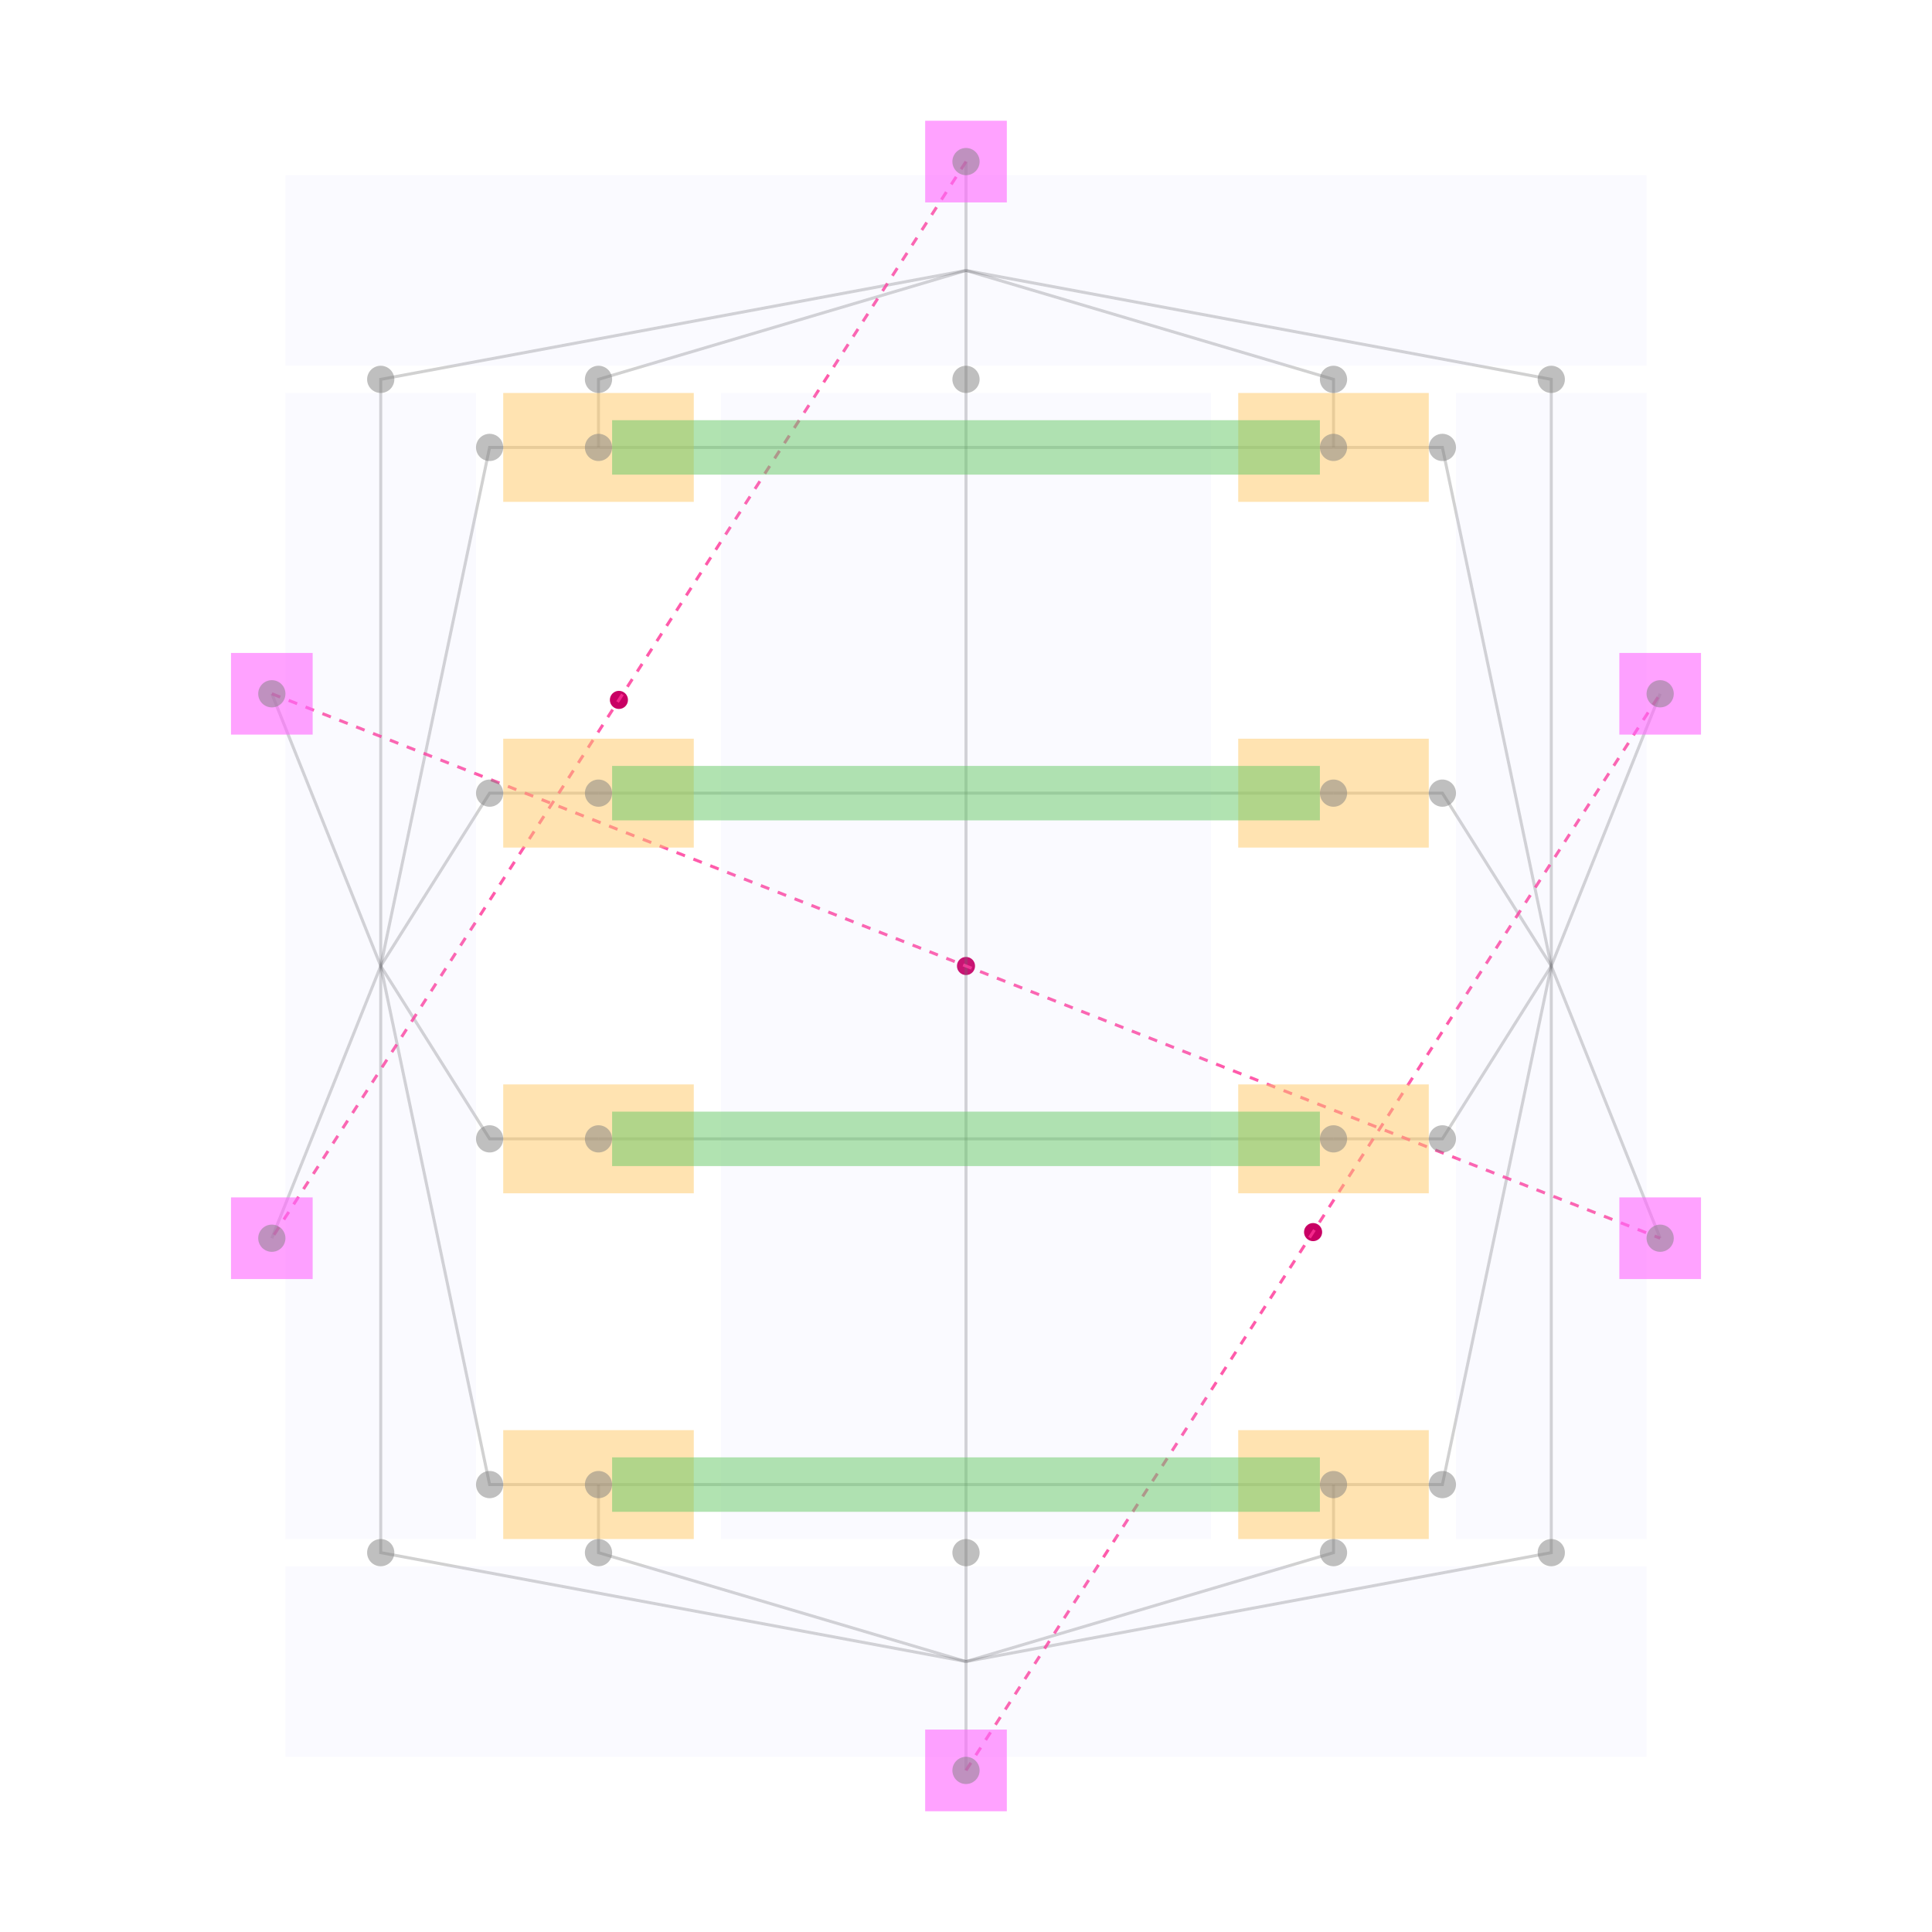
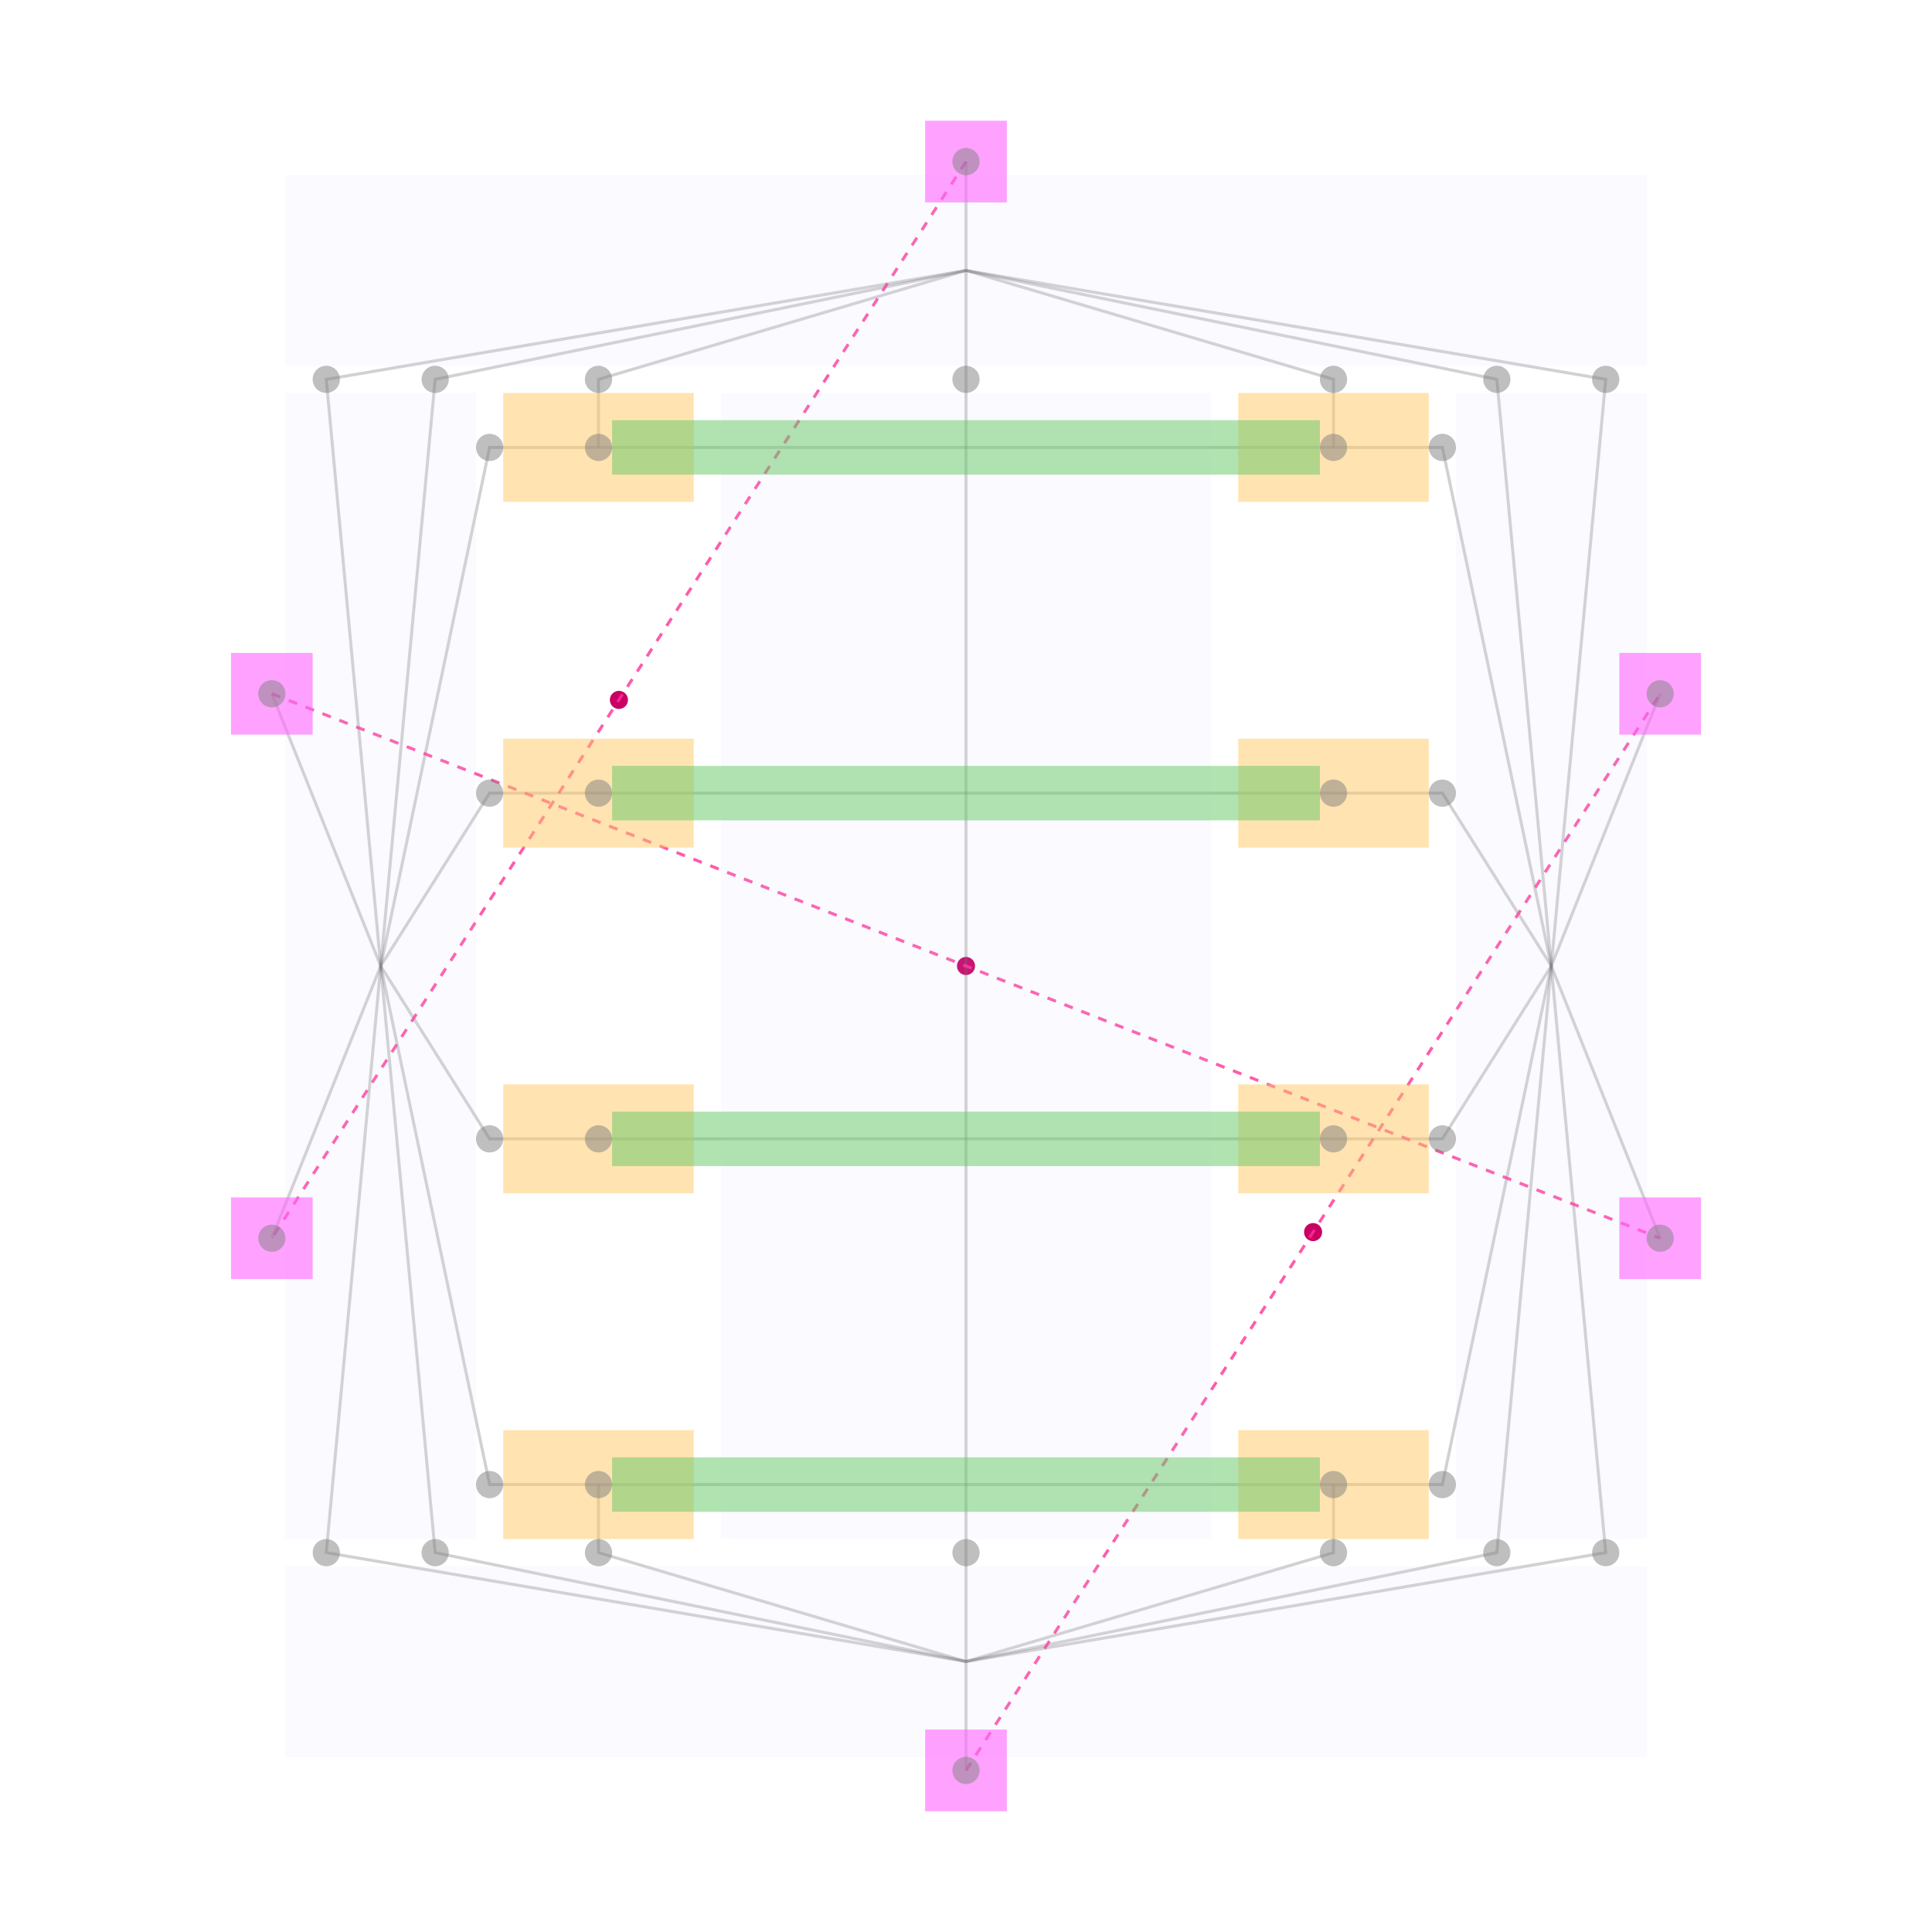
<svg xmlns="http://www.w3.org/2000/svg" width="640" height="640" viewBox="0 0 640 640">
  <rect width="100%" height="100%" fill="white" />
  <g>
    <circle data-type="point" data-label="A" data-x="0" data-y="0" cx="320" cy="320" r="3" fill="rgba(200, 0, 100, 1)" />
  </g>
  <g>
    <circle data-type="point" data-label="B" data-x="-1.275" data-y="0.9775" cx="205.024" cy="231.852" r="3" fill="rgba(200, 0, 100, 1)" />
  </g>
  <g>
    <circle data-type="point" data-label="C" data-x="1.275" data-y="-0.9775" cx="434.976" cy="408.148" r="3" fill="rgba(200, 0, 100, 1)" />
  </g>
  <g>
-     <polyline data-points="0,2.555 -2.15,2.1550000000000002 -2.15,0" data-type="line" data-label="" points="320,89.597 126.119,125.668 126.119,320" fill="none" stroke="rgba(100, 100, 100, 0.3)" stroke-width="1px" />
-   </g>
-   <g>
-     <polyline data-points="0,2.555 2.15,2.1550000000000002 2.15,0" data-type="line" data-label="" points="320,89.597 513.881,125.668 513.881,320" fill="none" stroke="rgba(100, 100, 100, 0.3)" stroke-width="1px" />
+     <polyline data-points="0,2.555 -2.3499999999999996,2.1550000000000002 -2.15,0" data-type="line" data-label="" points="320,89.597 108.084,125.668 126.119,320" fill="none" stroke="rgba(100, 100, 100, 0.3)" stroke-width="1px" />
+   </g>
+   <g>
+     <polyline data-points="0,2.555 -1.95,2.1550000000000002 -2.15,0" data-type="line" data-label="" points="320,89.597 144.155,125.668 126.119,320" fill="none" stroke="rgba(100, 100, 100, 0.3)" stroke-width="1px" />
+   </g>
+   <g>
+     <polyline data-points="0,2.555 1.95,2.1550000000000002 2.15,0" data-type="line" data-label="" points="320,89.597 495.845,125.668 513.881,320" fill="none" stroke="rgba(100, 100, 100, 0.3)" stroke-width="1px" />
+   </g>
+   <g>
+     <polyline data-points="0,2.555 2.3499999999999996,2.1550000000000002 2.15,0" data-type="line" data-label="" points="320,89.597 531.916,125.668 513.881,320" fill="none" stroke="rgba(100, 100, 100, 0.3)" stroke-width="1px" />
  </g>
  <g>
    <polyline data-points="0,2.555 -1.35,2.1550000000000002 -1.35,1.9050000000000002" data-type="line" data-label="" points="320,89.597 198.261,125.668 198.261,148.213" fill="none" stroke="rgba(100, 100, 100, 0.3)" stroke-width="1px" />
  </g>
  <g>
    <polyline data-points="0,2.555 1.35,2.1550000000000002 1.35,1.9050000000000002" data-type="line" data-label="" points="320,89.597 441.739,125.668 441.739,148.213" fill="none" stroke="rgba(100, 100, 100, 0.3)" stroke-width="1px" />
  </g>
  <g>
    <polyline data-points="0,2.555 0,2.1550000000000002 0,0" data-type="line" data-label="" points="320,89.597 320,125.668 320,320" fill="none" stroke="rgba(100, 100, 100, 0.3)" stroke-width="1px" />
  </g>
  <g>
-     <polyline data-points="0,-2.555 -2.15,-2.1550000000000002 -2.15,0" data-type="line" data-label="" points="320,550.403 126.119,514.332 126.119,320" fill="none" stroke="rgba(100, 100, 100, 0.3)" stroke-width="1px" />
-   </g>
-   <g>
-     <polyline data-points="0,-2.555 2.15,-2.1550000000000002 2.15,0" data-type="line" data-label="" points="320,550.403 513.881,514.332 513.881,320" fill="none" stroke="rgba(100, 100, 100, 0.3)" stroke-width="1px" />
+     <polyline data-points="0,-2.555 -2.3499999999999996,-2.1550000000000002 -2.15,0" data-type="line" data-label="" points="320,550.403 108.084,514.332 126.119,320" fill="none" stroke="rgba(100, 100, 100, 0.3)" stroke-width="1px" />
+   </g>
+   <g>
+     <polyline data-points="0,-2.555 -1.95,-2.1550000000000002 -2.15,0" data-type="line" data-label="" points="320,550.403 144.155,514.332 126.119,320" fill="none" stroke="rgba(100, 100, 100, 0.3)" stroke-width="1px" />
+   </g>
+   <g>
+     <polyline data-points="0,-2.555 1.95,-2.1550000000000002 2.15,0" data-type="line" data-label="" points="320,550.403 495.845,514.332 513.881,320" fill="none" stroke="rgba(100, 100, 100, 0.3)" stroke-width="1px" />
+   </g>
+   <g>
+     <polyline data-points="0,-2.555 2.3499999999999996,-2.1550000000000002 2.15,0" data-type="line" data-label="" points="320,550.403 531.916,514.332 513.881,320" fill="none" stroke="rgba(100, 100, 100, 0.3)" stroke-width="1px" />
  </g>
  <g>
    <polyline data-points="0,-2.555 -1.35,-2.1550000000000002 -1.35,-1.9050000000000002" data-type="line" data-label="" points="320,550.403 198.261,514.332 198.261,491.787" fill="none" stroke="rgba(100, 100, 100, 0.3)" stroke-width="1px" />
  </g>
  <g>
    <polyline data-points="0,-2.555 1.35,-2.1550000000000002 1.35,-1.9050000000000002" data-type="line" data-label="" points="320,550.403 441.739,514.332 441.739,491.787" fill="none" stroke="rgba(100, 100, 100, 0.3)" stroke-width="1px" />
  </g>
  <g>
    <polyline data-points="0,-2.555 0,-2.1550000000000002 0,0" data-type="line" data-label="" points="320,550.403 320,514.332 320,320" fill="none" stroke="rgba(100, 100, 100, 0.3)" stroke-width="1px" />
  </g>
  <g>
    <polyline data-points="-2.15,0 -1.75,1.9050000000000002 -1.35,1.9050000000000002" data-type="line" data-label="" points="126.119,320 162.19,148.213 198.261,148.213" fill="none" stroke="rgba(100, 100, 100, 0.3)" stroke-width="1px" />
  </g>
  <g>
    <polyline data-points="-2.15,0 -1.75,0.635 -1.35,0.635" data-type="line" data-label="" points="126.119,320 162.19,262.738 198.261,262.738" fill="none" stroke="rgba(100, 100, 100, 0.3)" stroke-width="1px" />
  </g>
  <g>
    <polyline data-points="-2.15,0 -1.75,-0.635 -1.35,-0.635" data-type="line" data-label="" points="126.119,320 162.19,377.262 198.261,377.262" fill="none" stroke="rgba(100, 100, 100, 0.3)" stroke-width="1px" />
  </g>
  <g>
    <polyline data-points="-2.15,0 -1.75,-1.9050000000000002 -1.35,-1.9050000000000002" data-type="line" data-label="" points="126.119,320 162.19,491.787 198.261,491.787" fill="none" stroke="rgba(100, 100, 100, 0.3)" stroke-width="1px" />
  </g>
  <g>
    <polyline data-points="2.15,0 1.75,-1.9050000000000002 1.35,-1.9050000000000002" data-type="line" data-label="" points="513.881,320 477.81,491.787 441.739,491.787" fill="none" stroke="rgba(100, 100, 100, 0.3)" stroke-width="1px" />
  </g>
  <g>
    <polyline data-points="2.15,0 1.75,-0.635 1.35,-0.635" data-type="line" data-label="" points="513.881,320 477.81,377.262 441.739,377.262" fill="none" stroke="rgba(100, 100, 100, 0.3)" stroke-width="1px" />
  </g>
  <g>
    <polyline data-points="2.15,0 1.75,0.635 1.35,0.635" data-type="line" data-label="" points="513.881,320 477.81,262.738 441.739,262.738" fill="none" stroke="rgba(100, 100, 100, 0.3)" stroke-width="1px" />
  </g>
  <g>
    <polyline data-points="2.15,0 1.75,1.9050000000000002 1.35,1.9050000000000002" data-type="line" data-label="" points="513.881,320 477.81,148.213 441.739,148.213" fill="none" stroke="rgba(100, 100, 100, 0.3)" stroke-width="1px" />
  </g>
  <g>
    <polyline data-points="0,1.9050000000000002 -1.35,1.905 -1.35,1.9050000000000002" data-type="line" data-label="" points="320,148.213 198.261,148.213 198.261,148.213" fill="none" stroke="rgba(100, 100, 100, 0.3)" stroke-width="1px" />
  </g>
  <g>
    <polyline data-points="0,1.9050000000000002 1.35,1.905 1.35,1.9050000000000002" data-type="line" data-label="" points="320,148.213 441.739,148.213 441.739,148.213" fill="none" stroke="rgba(100, 100, 100, 0.3)" stroke-width="1px" />
  </g>
  <g>
    <polyline data-points="0,0.635 -1.35,0.635 -1.35,0.635" data-type="line" data-label="" points="320,262.738 198.261,262.738 198.261,262.738" fill="none" stroke="rgba(100, 100, 100, 0.3)" stroke-width="1px" />
  </g>
  <g>
    <polyline data-points="0,0.635 1.35,0.635 1.35,0.635" data-type="line" data-label="" points="320,262.738 441.739,262.738 441.739,262.738" fill="none" stroke="rgba(100, 100, 100, 0.3)" stroke-width="1px" />
  </g>
  <g>
    <polyline data-points="0,-0.635 -1.35,-0.635 -1.35,-0.635" data-type="line" data-label="" points="320,377.262 198.261,377.262 198.261,377.262" fill="none" stroke="rgba(100, 100, 100, 0.3)" stroke-width="1px" />
  </g>
  <g>
    <polyline data-points="0,-0.635 1.35,-0.635 1.35,-0.635" data-type="line" data-label="" points="320,377.262 441.739,377.262 441.739,377.262" fill="none" stroke="rgba(100, 100, 100, 0.3)" stroke-width="1px" />
  </g>
  <g>
    <polyline data-points="0,-1.9050000000000002 -1.35,-1.905 -1.35,-1.9050000000000002" data-type="line" data-label="" points="320,491.787 198.261,491.787 198.261,491.787" fill="none" stroke="rgba(100, 100, 100, 0.3)" stroke-width="1px" />
  </g>
  <g>
    <polyline data-points="0,-1.9050000000000002 1.35,-1.905 1.35,-1.9050000000000002" data-type="line" data-label="" points="320,491.787 441.739,491.787 441.739,491.787" fill="none" stroke="rgba(100, 100, 100, 0.3)" stroke-width="1px" />
  </g>
  <g>
    <polyline data-points="-2.55,1 -2.55,1 -2.15,0" data-type="line" data-label="" points="90.048,229.823 90.048,229.823 126.119,320" fill="none" stroke="rgba(100, 100, 100, 0.3)" stroke-width="1px" />
  </g>
  <g>
    <polyline data-points="2.55,-1 2.55,-1 2.15,0" data-type="line" data-label="" points="549.952,410.177 549.952,410.177 513.881,320" fill="none" stroke="rgba(100, 100, 100, 0.3)" stroke-width="1px" />
  </g>
  <g>
    <polyline data-points="0,2.955 0,2.955 0,2.555" data-type="line" data-label="" points="320,53.527 320,53.527 320,89.597" fill="none" stroke="rgba(100, 100, 100, 0.3)" stroke-width="1px" />
  </g>
  <g>
    <polyline data-points="-2.55,-1 -2.55,-1 -2.15,0" data-type="line" data-label="" points="90.048,410.177 90.048,410.177 126.119,320" fill="none" stroke="rgba(100, 100, 100, 0.3)" stroke-width="1px" />
  </g>
  <g>
    <polyline data-points="0,-2.955 0,-2.955 0,-2.555" data-type="line" data-label="" points="320,586.473 320,586.473 320,550.403" fill="none" stroke="rgba(100, 100, 100, 0.3)" stroke-width="1px" />
  </g>
  <g>
    <polyline data-points="2.55,1 2.55,1 2.15,0" data-type="line" data-label="" points="549.952,229.823 549.952,229.823 513.881,320" fill="none" stroke="rgba(100, 100, 100, 0.3)" stroke-width="1px" />
  </g>
  <g>
    <polyline data-points="-2.55,1 2.55,-1" data-type="line" data-label="" points="90.048,229.823 549.952,410.177" fill="none" stroke="rgba(255, 50, 150, 0.8)" stroke-width="1px" stroke-dasharray="3 3" />
  </g>
  <g>
    <polyline data-points="0,2.955 -2.55,-1" data-type="line" data-label="" points="320,53.527 90.048,410.177" fill="none" stroke="rgba(255, 50, 150, 0.8)" stroke-width="1px" stroke-dasharray="3 3" />
  </g>
  <g>
    <polyline data-points="0,-2.955 2.55,1" data-type="line" data-label="" points="320,586.473 549.952,229.823" fill="none" stroke="rgba(255, 50, 150, 0.8)" stroke-width="1px" stroke-dasharray="3 3" />
  </g>
  <g>
    <rect data-type="rect" data-label="" data-x="-1.35" data-y="1.9050000000000002" x="166.699" y="130.177" width="63.124" height="36.071" fill="rgba(255, 200, 100, 0.5)" stroke="black" stroke-width="0.011" />
  </g>
  <g>
    <rect data-type="rect" data-label="" data-x="-1.35" data-y="0.635" x="166.699" y="244.702" width="63.124" height="36.071" fill="rgba(255, 200, 100, 0.5)" stroke="black" stroke-width="0.011" />
  </g>
  <g>
    <rect data-type="rect" data-label="" data-x="-1.35" data-y="-0.635" x="166.699" y="359.227" width="63.124" height="36.071" fill="rgba(255, 200, 100, 0.5)" stroke="black" stroke-width="0.011" />
  </g>
  <g>
    <rect data-type="rect" data-label="" data-x="-1.35" data-y="-1.9050000000000002" x="166.699" y="473.752" width="63.124" height="36.071" fill="rgba(255, 200, 100, 0.5)" stroke="black" stroke-width="0.011" />
  </g>
  <g>
    <rect data-type="rect" data-label="" data-x="1.35" data-y="-1.9050000000000002" x="410.177" y="473.752" width="63.124" height="36.071" fill="rgba(255, 200, 100, 0.5)" stroke="black" stroke-width="0.011" />
  </g>
  <g>
    <rect data-type="rect" data-label="" data-x="1.35" data-y="-0.635" x="410.177" y="359.227" width="63.124" height="36.071" fill="rgba(255, 200, 100, 0.5)" stroke="black" stroke-width="0.011" />
  </g>
  <g>
    <rect data-type="rect" data-label="" data-x="1.35" data-y="0.635" x="410.177" y="244.702" width="63.124" height="36.071" fill="rgba(255, 200, 100, 0.5)" stroke="black" stroke-width="0.011" />
  </g>
  <g>
    <rect data-type="rect" data-label="" data-x="1.35" data-y="1.9050000000000002" x="410.177" y="130.177" width="63.124" height="36.071" fill="rgba(255, 200, 100, 0.5)" stroke="black" stroke-width="0.011" />
  </g>
  <g>
    <rect data-type="rect" data-label="" data-x="0" data-y="0" x="238.841" y="130.177" width="162.319" height="379.646" fill="rgba(200, 200, 255, 0.1)" stroke="black" stroke-width="0.011" />
  </g>
  <g>
    <rect data-type="rect" data-label="" data-x="0" data-y="1.9050000000000002" x="202.77" y="139.195" width="234.461" height="18.035" fill="rgba(100, 200, 100, 0.5)" stroke="black" stroke-width="0.011" />
  </g>
  <g>
    <rect data-type="rect" data-label="" data-x="0" data-y="0.635" x="202.77" y="253.72" width="234.461" height="18.035" fill="rgba(100, 200, 100, 0.5)" stroke="black" stroke-width="0.011" />
  </g>
  <g>
    <rect data-type="rect" data-label="" data-x="0" data-y="-0.635" x="202.77" y="368.245" width="234.461" height="18.035" fill="rgba(100, 200, 100, 0.5)" stroke="black" stroke-width="0.011" />
  </g>
  <g>
    <rect data-type="rect" data-label="" data-x="0" data-y="-1.9050000000000002" x="202.77" y="482.77" width="234.461" height="18.035" fill="rgba(100, 200, 100, 0.5)" stroke="black" stroke-width="0.011" />
  </g>
  <g>
    <rect data-type="rect" data-label="" data-x="0" data-y="2.555" x="94.557" y="58.035" width="450.886" height="63.124" fill="rgba(200, 200, 255, 0.1)" stroke="black" stroke-width="0.011" />
  </g>
  <g>
    <rect data-type="rect" data-label="" data-x="0" data-y="-2.555" x="94.557" y="518.841" width="450.886" height="63.124" fill="rgba(200, 200, 255, 0.1)" stroke="black" stroke-width="0.011" />
  </g>
  <g>
    <rect data-type="rect" data-label="" data-x="-2.15" data-y="0" x="94.557" y="130.177" width="63.124" height="379.646" fill="rgba(200, 200, 255, 0.1)" stroke="black" stroke-width="0.011" />
  </g>
  <g>
    <rect data-type="rect" data-label="" data-x="2.15" data-y="0" x="482.319" y="130.177" width="63.124" height="379.646" fill="rgba(200, 200, 255, 0.1)" stroke="black" stroke-width="0.011" />
  </g>
  <g>
    <rect data-type="rect" data-label="" data-x="-2.55" data-y="1" x="76.522" y="216.296" width="27.053" height="27.053" fill="rgba(255, 100, 255, 0.6)" stroke="black" stroke-width="0.011" />
  </g>
  <g>
    <rect data-type="rect" data-label="" data-x="2.55" data-y="-1" x="536.425" y="396.651" width="27.053" height="27.053" fill="rgba(255, 100, 255, 0.6)" stroke="black" stroke-width="0.011" />
  </g>
  <g>
    <rect data-type="rect" data-label="" data-x="0" data-y="2.955" x="306.473" y="40" width="27.053" height="27.053" fill="rgba(255, 100, 255, 0.6)" stroke="black" stroke-width="0.011" />
  </g>
  <g>
    <rect data-type="rect" data-label="" data-x="-2.55" data-y="-1" x="76.522" y="396.651" width="27.053" height="27.053" fill="rgba(255, 100, 255, 0.6)" stroke="black" stroke-width="0.011" />
  </g>
  <g>
    <rect data-type="rect" data-label="" data-x="0" data-y="-2.955" x="306.473" y="572.947" width="27.053" height="27.053" fill="rgba(255, 100, 255, 0.6)" stroke="black" stroke-width="0.011" />
  </g>
  <g>
    <rect data-type="rect" data-label="" data-x="2.55" data-y="1" x="536.425" y="216.296" width="27.053" height="27.053" fill="rgba(255, 100, 255, 0.6)" stroke="black" stroke-width="0.011" />
  </g>
-   <circle data-type="circle" data-label="" data-x="-2.15" data-y="2.1550000000000002" cx="126.119" cy="125.668" r="4.509" fill="rgba(128, 128, 128, 0.5)" stroke="black" stroke-width="0.011" />
-   <circle data-type="circle" data-label="" data-x="2.15" data-y="2.1550000000000002" cx="513.881" cy="125.668" r="4.509" fill="rgba(128, 128, 128, 0.5)" stroke="black" stroke-width="0.011" />
+   <circle data-type="circle" data-label="" data-x="-2.3499999999999996" data-y="2.1550000000000002" cx="108.084" cy="125.668" r="4.509" fill="rgba(128, 128, 128, 0.5)" stroke="black" stroke-width="0.011" />
+   <circle data-type="circle" data-label="" data-x="-1.95" data-y="2.1550000000000002" cx="144.155" cy="125.668" r="4.509" fill="rgba(128, 128, 128, 0.5)" stroke="black" stroke-width="0.011" />
+   <circle data-type="circle" data-label="" data-x="1.95" data-y="2.1550000000000002" cx="495.845" cy="125.668" r="4.509" fill="rgba(128, 128, 128, 0.5)" stroke="black" stroke-width="0.011" />
+   <circle data-type="circle" data-label="" data-x="2.3499999999999996" data-y="2.1550000000000002" cx="531.916" cy="125.668" r="4.509" fill="rgba(128, 128, 128, 0.5)" stroke="black" stroke-width="0.011" />
  <circle data-type="circle" data-label="" data-x="-1.35" data-y="2.1550000000000002" cx="198.261" cy="125.668" r="4.509" fill="rgba(128, 128, 128, 0.5)" stroke="black" stroke-width="0.011" />
  <circle data-type="circle" data-label="" data-x="1.35" data-y="2.1550000000000002" cx="441.739" cy="125.668" r="4.509" fill="rgba(128, 128, 128, 0.5)" stroke="black" stroke-width="0.011" />
  <circle data-type="circle" data-label="" data-x="0" data-y="2.1550000000000002" cx="320" cy="125.668" r="4.509" fill="rgba(128, 128, 128, 0.5)" stroke="black" stroke-width="0.011" />
-   <circle data-type="circle" data-label="" data-x="-2.15" data-y="-2.1550000000000002" cx="126.119" cy="514.332" r="4.509" fill="rgba(128, 128, 128, 0.5)" stroke="black" stroke-width="0.011" />
-   <circle data-type="circle" data-label="" data-x="2.15" data-y="-2.1550000000000002" cx="513.881" cy="514.332" r="4.509" fill="rgba(128, 128, 128, 0.5)" stroke="black" stroke-width="0.011" />
+   <circle data-type="circle" data-label="" data-x="-2.3499999999999996" data-y="-2.1550000000000002" cx="108.084" cy="514.332" r="4.509" fill="rgba(128, 128, 128, 0.5)" stroke="black" stroke-width="0.011" />
+   <circle data-type="circle" data-label="" data-x="-1.95" data-y="-2.1550000000000002" cx="144.155" cy="514.332" r="4.509" fill="rgba(128, 128, 128, 0.5)" stroke="black" stroke-width="0.011" />
+   <circle data-type="circle" data-label="" data-x="1.95" data-y="-2.1550000000000002" cx="495.845" cy="514.332" r="4.509" fill="rgba(128, 128, 128, 0.5)" stroke="black" stroke-width="0.011" />
+   <circle data-type="circle" data-label="" data-x="2.3499999999999996" data-y="-2.1550000000000002" cx="531.916" cy="514.332" r="4.509" fill="rgba(128, 128, 128, 0.5)" stroke="black" stroke-width="0.011" />
  <circle data-type="circle" data-label="" data-x="-1.35" data-y="-2.1550000000000002" cx="198.261" cy="514.332" r="4.509" fill="rgba(128, 128, 128, 0.5)" stroke="black" stroke-width="0.011" />
  <circle data-type="circle" data-label="" data-x="1.35" data-y="-2.1550000000000002" cx="441.739" cy="514.332" r="4.509" fill="rgba(128, 128, 128, 0.5)" stroke="black" stroke-width="0.011" />
  <circle data-type="circle" data-label="" data-x="0" data-y="-2.1550000000000002" cx="320" cy="514.332" r="4.509" fill="rgba(128, 128, 128, 0.5)" stroke="black" stroke-width="0.011" />
  <circle data-type="circle" data-label="" data-x="-1.75" data-y="1.9050000000000002" cx="162.19" cy="148.213" r="4.509" fill="rgba(128, 128, 128, 0.5)" stroke="black" stroke-width="0.011" />
  <circle data-type="circle" data-label="" data-x="-1.75" data-y="0.635" cx="162.19" cy="262.738" r="4.509" fill="rgba(128, 128, 128, 0.5)" stroke="black" stroke-width="0.011" />
  <circle data-type="circle" data-label="" data-x="-1.75" data-y="-0.635" cx="162.19" cy="377.262" r="4.509" fill="rgba(128, 128, 128, 0.5)" stroke="black" stroke-width="0.011" />
  <circle data-type="circle" data-label="" data-x="-1.75" data-y="-1.9050000000000002" cx="162.19" cy="491.787" r="4.509" fill="rgba(128, 128, 128, 0.5)" stroke="black" stroke-width="0.011" />
  <circle data-type="circle" data-label="" data-x="1.75" data-y="-1.9050000000000002" cx="477.81" cy="491.787" r="4.509" fill="rgba(128, 128, 128, 0.5)" stroke="black" stroke-width="0.011" />
  <circle data-type="circle" data-label="" data-x="1.75" data-y="-0.635" cx="477.81" cy="377.262" r="4.509" fill="rgba(128, 128, 128, 0.5)" stroke="black" stroke-width="0.011" />
  <circle data-type="circle" data-label="" data-x="1.75" data-y="0.635" cx="477.81" cy="262.738" r="4.509" fill="rgba(128, 128, 128, 0.5)" stroke="black" stroke-width="0.011" />
  <circle data-type="circle" data-label="" data-x="1.75" data-y="1.9050000000000002" cx="477.81" cy="148.213" r="4.509" fill="rgba(128, 128, 128, 0.5)" stroke="black" stroke-width="0.011" />
  <circle data-type="circle" data-label="" data-x="-1.35" data-y="1.905" cx="198.261" cy="148.213" r="4.509" fill="rgba(128, 128, 128, 0.5)" stroke="black" stroke-width="0.011" />
  <circle data-type="circle" data-label="" data-x="1.35" data-y="1.905" cx="441.739" cy="148.213" r="4.509" fill="rgba(128, 128, 128, 0.5)" stroke="black" stroke-width="0.011" />
  <circle data-type="circle" data-label="" data-x="-1.35" data-y="0.635" cx="198.261" cy="262.738" r="4.509" fill="rgba(128, 128, 128, 0.5)" stroke="black" stroke-width="0.011" />
  <circle data-type="circle" data-label="" data-x="1.35" data-y="0.635" cx="441.739" cy="262.738" r="4.509" fill="rgba(128, 128, 128, 0.5)" stroke="black" stroke-width="0.011" />
  <circle data-type="circle" data-label="" data-x="-1.35" data-y="-0.635" cx="198.261" cy="377.262" r="4.509" fill="rgba(128, 128, 128, 0.5)" stroke="black" stroke-width="0.011" />
  <circle data-type="circle" data-label="" data-x="1.35" data-y="-0.635" cx="441.739" cy="377.262" r="4.509" fill="rgba(128, 128, 128, 0.5)" stroke="black" stroke-width="0.011" />
  <circle data-type="circle" data-label="" data-x="-1.35" data-y="-1.905" cx="198.261" cy="491.787" r="4.509" fill="rgba(128, 128, 128, 0.5)" stroke="black" stroke-width="0.011" />
  <circle data-type="circle" data-label="" data-x="1.35" data-y="-1.905" cx="441.739" cy="491.787" r="4.509" fill="rgba(128, 128, 128, 0.5)" stroke="black" stroke-width="0.011" />
  <circle data-type="circle" data-label="" data-x="-2.55" data-y="1" cx="90.048" cy="229.823" r="4.509" fill="rgba(128, 128, 128, 0.5)" stroke="black" stroke-width="0.011" />
  <circle data-type="circle" data-label="" data-x="2.55" data-y="-1" cx="549.952" cy="410.177" r="4.509" fill="rgba(128, 128, 128, 0.5)" stroke="black" stroke-width="0.011" />
  <circle data-type="circle" data-label="" data-x="0" data-y="2.955" cx="320" cy="53.527" r="4.509" fill="rgba(128, 128, 128, 0.5)" stroke="black" stroke-width="0.011" />
  <circle data-type="circle" data-label="" data-x="-2.55" data-y="-1" cx="90.048" cy="410.177" r="4.509" fill="rgba(128, 128, 128, 0.5)" stroke="black" stroke-width="0.011" />
  <circle data-type="circle" data-label="" data-x="0" data-y="-2.955" cx="320" cy="586.473" r="4.509" fill="rgba(128, 128, 128, 0.5)" stroke="black" stroke-width="0.011" />
  <circle data-type="circle" data-label="" data-x="2.55" data-y="1" cx="549.952" cy="229.823" r="4.509" fill="rgba(128, 128, 128, 0.5)" stroke="black" stroke-width="0.011" />
  <g id="crosshair" style="display: none">
    <line id="crosshair-h" y1="0" y2="640" stroke="#666" stroke-width="0.5" />
    <line id="crosshair-v" x1="0" x2="640" stroke="#666" stroke-width="0.5" />
    <text id="coordinates" font-family="monospace" font-size="12" fill="#666" />
  </g>
</svg>
